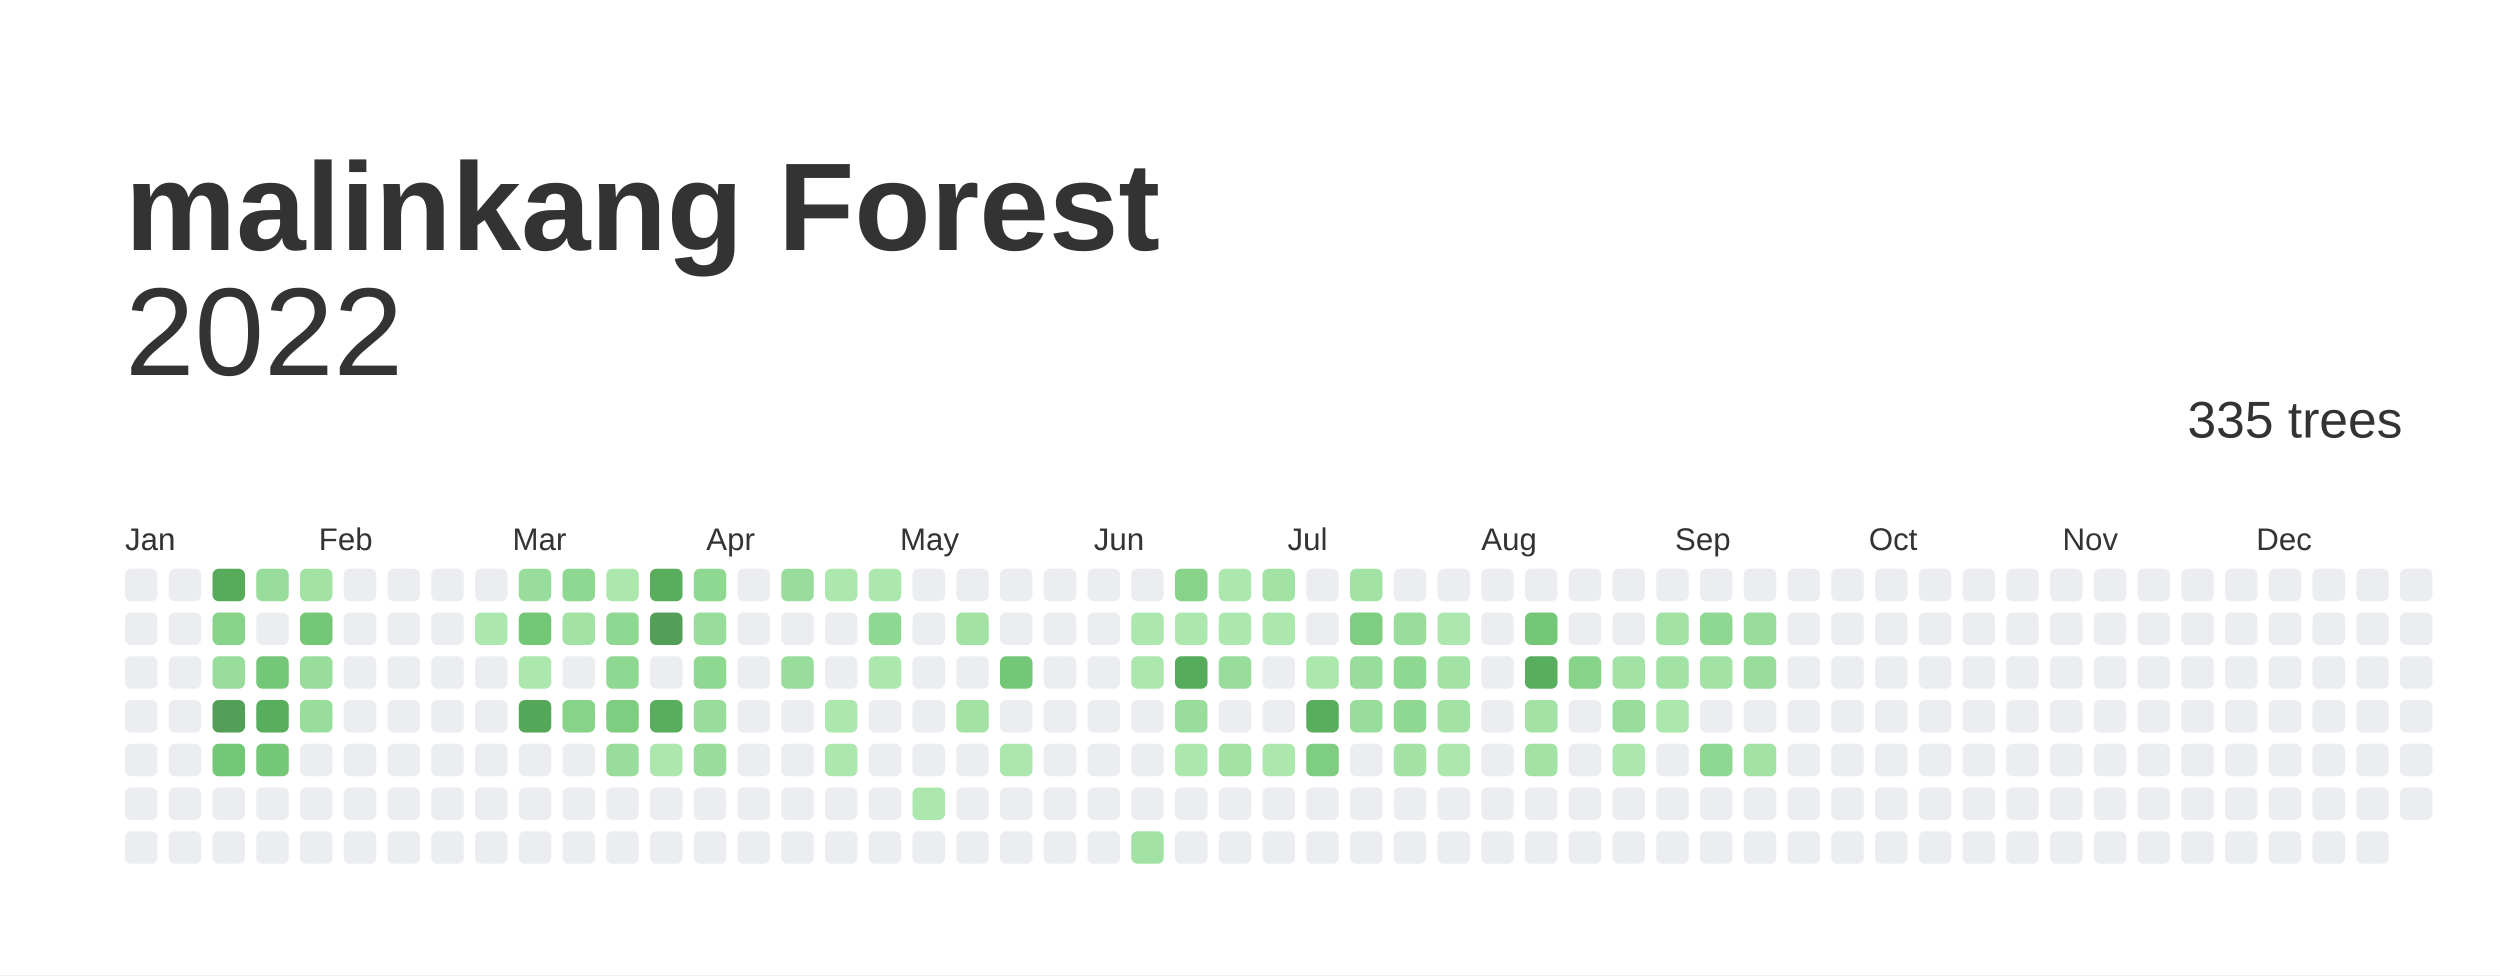
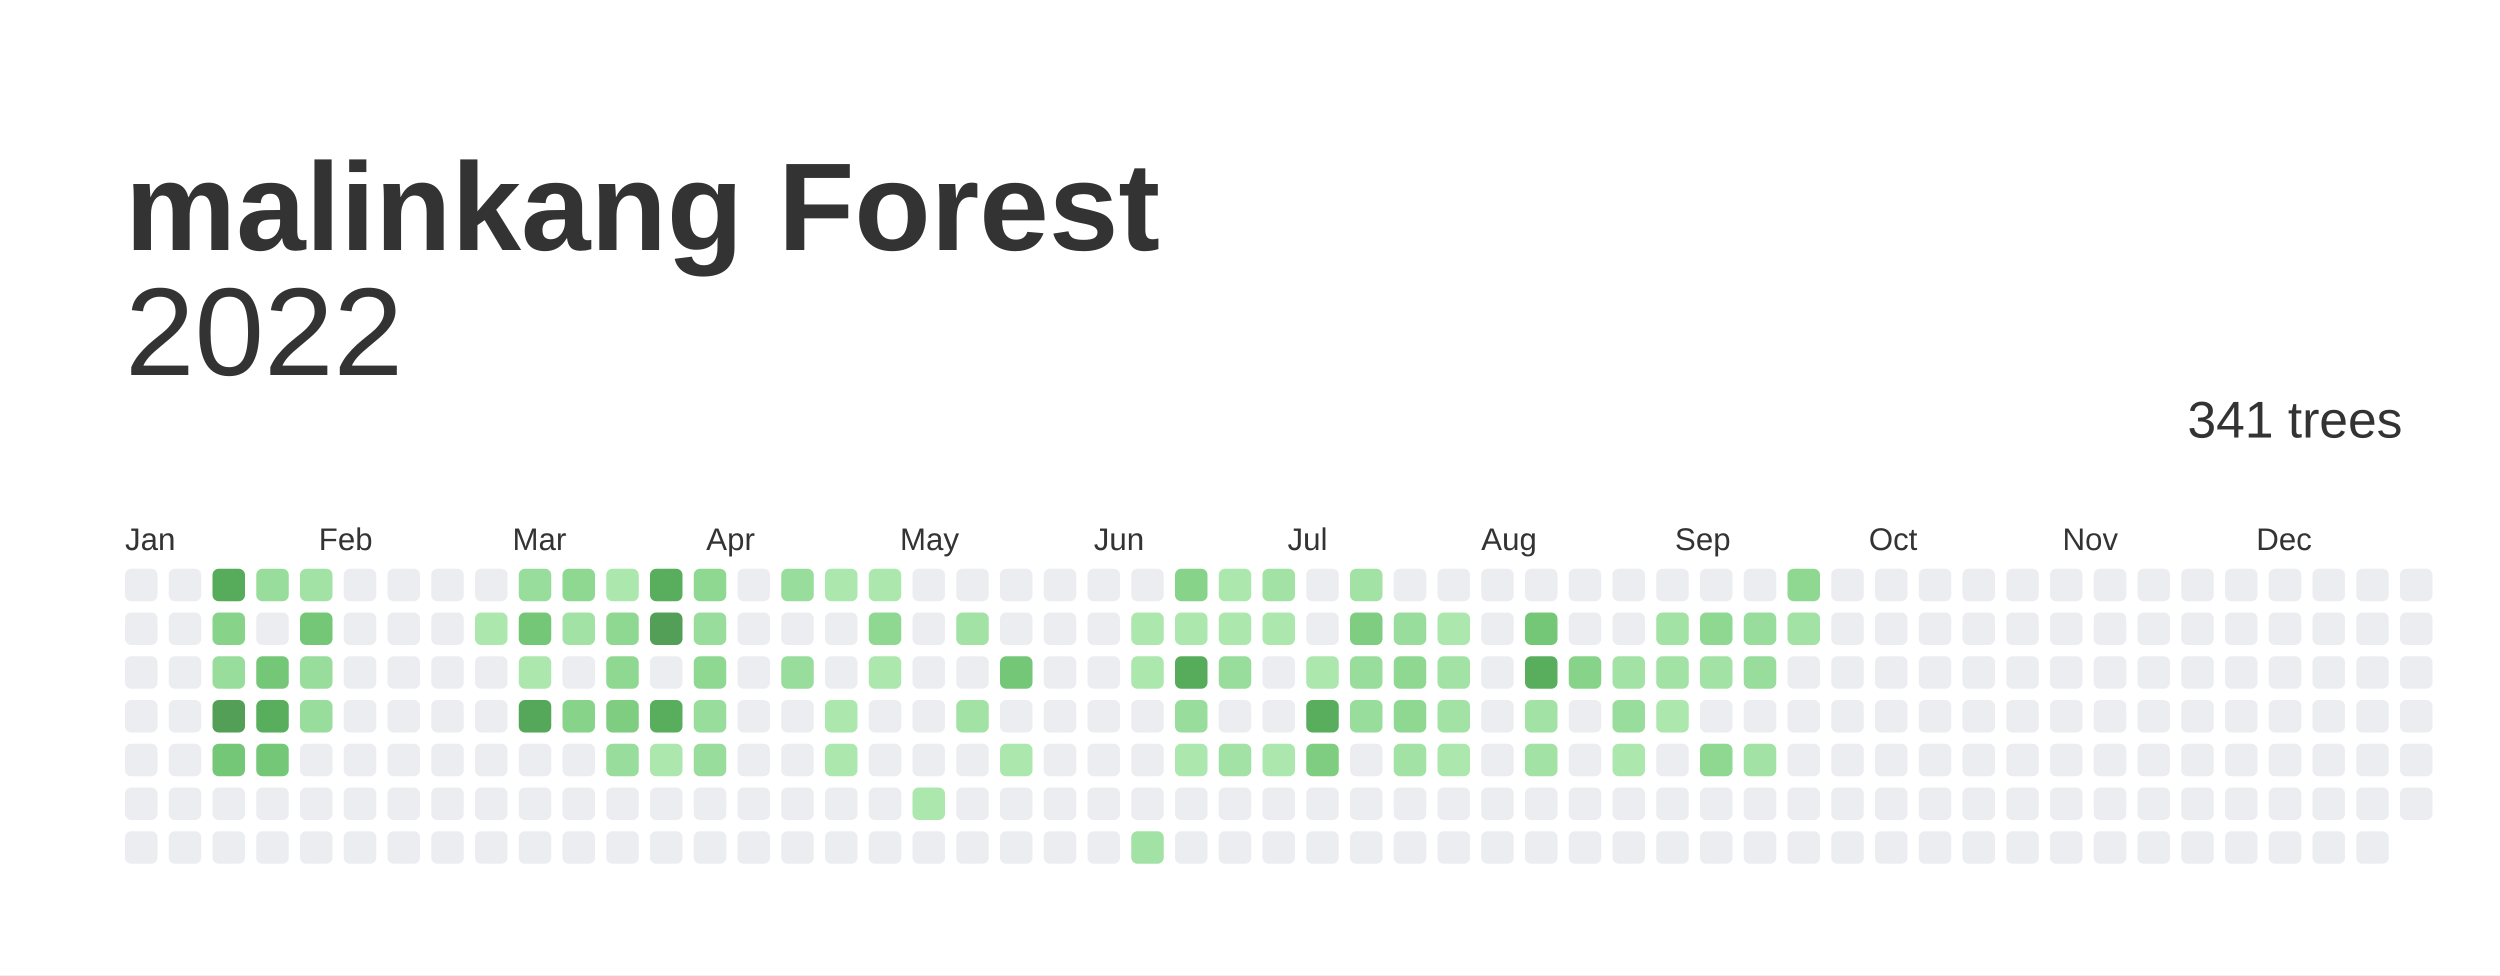
<svg xmlns="http://www.w3.org/2000/svg" baseProfile="full" height="78mm" version="1.1" viewBox="0,0,200,78" width="200mm">
  <defs />
  <rect fill="#ffffff" height="78" width="200" x="0" y="0" />
  <text fill="#333333" style="font-size:10px; font-family:Arial; font-weight:bold;" x="10" y="20">malinkang Forest</text>
  <text alignment-baseline="hanging" fill="#333333" style="font-size:10.0px; font-family:Arial;" x="10" y="30">2022</text>
-   <text alignment-baseline="hanging" fill="#333333" style="font-size:4.125px; font-family:Arial;" x="175" y="35">335 trees</text>
+   <text alignment-baseline="hanging" fill="#333333" style="font-size:4.125px; font-family:Arial;" x="175" y="35">341 trees</text>
  <text fill="#333333" style="font-size:2.5px; font-family:Arial" x="10.0" y="44">Jan</text>
  <text fill="#333333" style="font-size:2.5px; font-family:Arial" x="25.5" y="44">Feb</text>
  <text fill="#333333" style="font-size:2.5px; font-family:Arial" x="41.0" y="44">Mar</text>
  <text fill="#333333" style="font-size:2.5px; font-family:Arial" x="56.5" y="44">Apr</text>
  <text fill="#333333" style="font-size:2.5px; font-family:Arial" x="72.0" y="44">May</text>
  <text fill="#333333" style="font-size:2.5px; font-family:Arial" x="87.5" y="44">Jun</text>
  <text fill="#333333" style="font-size:2.5px; font-family:Arial" x="103.0" y="44">Jul</text>
  <text fill="#333333" style="font-size:2.5px; font-family:Arial" x="118.5" y="44">Aug</text>
  <text fill="#333333" style="font-size:2.5px; font-family:Arial" x="134.0" y="44">Sep</text>
  <text fill="#333333" style="font-size:2.5px; font-family:Arial" x="149.5" y="44">Oct</text>
  <text fill="#333333" style="font-size:2.5px; font-family:Arial" x="165.0" y="44">Nov</text>
  <text fill="#333333" style="font-size:2.5px; font-family:Arial" x="180.5" y="44">Dec</text>
  <rect fill="#EBEDF0" height="2.6" rx="0.5" ry="0.5" width="2.6" x="10.0" y="45.5" />
  <rect fill="#EBEDF0" height="2.6" rx="0.5" ry="0.5" width="2.6" x="10.0" y="49.0" />
  <rect fill="#EBEDF0" height="2.6" rx="0.5" ry="0.5" width="2.6" x="10.0" y="52.5" />
  <rect fill="#EBEDF0" height="2.6" rx="0.5" ry="0.5" width="2.6" x="10.0" y="56.0" />
  <rect fill="#EBEDF0" height="2.6" rx="0.5" ry="0.5" width="2.6" x="10.0" y="59.5" />
  <rect fill="#EBEDF0" height="2.6" rx="0.5" ry="0.5" width="2.6" x="10.0" y="63.0" />
  <rect fill="#EBEDF0" height="2.6" rx="0.5" ry="0.5" width="2.6" x="10.0" y="66.5" />
  <rect fill="#EBEDF0" height="2.6" rx="0.5" ry="0.5" width="2.6" x="13.5" y="45.5" />
  <rect fill="#EBEDF0" height="2.6" rx="0.5" ry="0.5" width="2.6" x="13.5" y="49.0" />
  <rect fill="#EBEDF0" height="2.6" rx="0.5" ry="0.5" width="2.6" x="13.5" y="52.5" />
  <rect fill="#EBEDF0" height="2.6" rx="0.5" ry="0.5" width="2.6" x="13.5" y="56.0" />
  <rect fill="#EBEDF0" height="2.6" rx="0.5" ry="0.5" width="2.6" x="13.5" y="59.5" />
  <rect fill="#EBEDF0" height="2.6" rx="0.5" ry="0.5" width="2.6" x="13.5" y="63.0" />
  <rect fill="#EBEDF0" height="2.6" rx="0.5" ry="0.5" width="2.6" x="13.5" y="66.5" />
  <rect fill="#56ac5a" height="2.6" rx="0.5" ry="0.5" width="2.6" x="17.0" y="45.5" />
  <rect fill="#86d389" height="2.6" rx="0.5" ry="0.5" width="2.6" x="17.0" y="49.0" />
  <rect fill="#98dd9b" height="2.6" rx="0.5" ry="0.5" width="2.6" x="17.0" y="52.5" />
  <rect fill="#549F57" height="2.6" rx="0.5" ry="0.5" width="2.6" x="17.0" y="56.0" />
  <rect fill="#75c778" height="2.6" rx="0.5" ry="0.5" width="2.6" x="17.0" y="59.5" />
  <rect fill="#EBEDF0" height="2.6" rx="0.5" ry="0.5" width="2.6" x="17.0" y="63.0" />
  <rect fill="#EBEDF0" height="2.6" rx="0.5" ry="0.5" width="2.6" x="17.0" y="66.5" />
  <rect fill="#98dd9b" height="2.6" rx="0.5" ry="0.5" width="2.6" x="20.5" y="45.5" />
  <rect fill="#EBEDF0" height="2.6" rx="0.5" ry="0.5" width="2.6" x="20.5" y="49.0" />
  <rect fill="#75c778" height="2.6" rx="0.5" ry="0.5" width="2.6" x="20.5" y="52.5" />
  <rect fill="#59ae5d" height="2.6" rx="0.5" ry="0.5" width="2.6" x="20.5" y="56.0" />
  <rect fill="#75c778" height="2.6" rx="0.5" ry="0.5" width="2.6" x="20.5" y="59.5" />
  <rect fill="#EBEDF0" height="2.6" rx="0.5" ry="0.5" width="2.6" x="20.5" y="63.0" />
  <rect fill="#EBEDF0" height="2.6" rx="0.5" ry="0.5" width="2.6" x="20.5" y="66.5" />
  <rect fill="#a2e2a4" height="2.6" rx="0.5" ry="0.5" width="2.6" x="24.0" y="45.5" />
  <rect fill="#75c778" height="2.6" rx="0.5" ry="0.5" width="2.6" x="24.0" y="49.0" />
  <rect fill="#98dd9b" height="2.6" rx="0.5" ry="0.5" width="2.6" x="24.0" y="52.5" />
  <rect fill="#98dd9b" height="2.6" rx="0.5" ry="0.5" width="2.6" x="24.0" y="56.0" />
  <rect fill="#EBEDF0" height="2.6" rx="0.5" ry="0.5" width="2.6" x="24.0" y="59.5" />
  <rect fill="#EBEDF0" height="2.6" rx="0.5" ry="0.5" width="2.6" x="24.0" y="63.0" />
  <rect fill="#EBEDF0" height="2.6" rx="0.5" ry="0.5" width="2.6" x="24.0" y="66.5" />
  <rect fill="#EBEDF0" height="2.6" rx="0.5" ry="0.5" width="2.6" x="27.5" y="45.5" />
  <rect fill="#EBEDF0" height="2.6" rx="0.5" ry="0.5" width="2.6" x="27.5" y="49.0" />
  <rect fill="#EBEDF0" height="2.6" rx="0.5" ry="0.5" width="2.6" x="27.5" y="52.5" />
  <rect fill="#EBEDF0" height="2.6" rx="0.5" ry="0.5" width="2.6" x="27.5" y="56.0" />
  <rect fill="#EBEDF0" height="2.6" rx="0.5" ry="0.5" width="2.6" x="27.5" y="59.5" />
  <rect fill="#EBEDF0" height="2.6" rx="0.5" ry="0.5" width="2.6" x="27.5" y="63.0" />
  <rect fill="#EBEDF0" height="2.6" rx="0.5" ry="0.5" width="2.6" x="27.5" y="66.5" />
  <rect fill="#EBEDF0" height="2.6" rx="0.5" ry="0.5" width="2.6" x="31.0" y="45.5" />
  <rect fill="#EBEDF0" height="2.6" rx="0.5" ry="0.5" width="2.6" x="31.0" y="49.0" />
  <rect fill="#EBEDF0" height="2.6" rx="0.5" ry="0.5" width="2.6" x="31.0" y="52.5" />
  <rect fill="#EBEDF0" height="2.6" rx="0.5" ry="0.5" width="2.6" x="31.0" y="56.0" />
  <rect fill="#EBEDF0" height="2.6" rx="0.5" ry="0.5" width="2.6" x="31.0" y="59.5" />
  <rect fill="#EBEDF0" height="2.6" rx="0.5" ry="0.5" width="2.6" x="31.0" y="63.0" />
  <rect fill="#EBEDF0" height="2.6" rx="0.5" ry="0.5" width="2.6" x="31.0" y="66.5" />
  <rect fill="#EBEDF0" height="2.6" rx="0.5" ry="0.5" width="2.6" x="34.5" y="45.5" />
  <rect fill="#EBEDF0" height="2.6" rx="0.5" ry="0.5" width="2.6" x="34.5" y="49.0" />
  <rect fill="#EBEDF0" height="2.6" rx="0.5" ry="0.5" width="2.6" x="34.5" y="52.5" />
  <rect fill="#EBEDF0" height="2.6" rx="0.5" ry="0.5" width="2.6" x="34.5" y="56.0" />
  <rect fill="#EBEDF0" height="2.6" rx="0.5" ry="0.5" width="2.6" x="34.5" y="59.5" />
  <rect fill="#EBEDF0" height="2.6" rx="0.5" ry="0.5" width="2.6" x="34.5" y="63.0" />
  <rect fill="#EBEDF0" height="2.6" rx="0.5" ry="0.5" width="2.6" x="34.5" y="66.5" />
  <rect fill="#EBEDF0" height="2.6" rx="0.5" ry="0.5" width="2.6" x="38.0" y="45.5" />
  <rect fill="#ace7ae" height="2.6" rx="0.5" ry="0.5" width="2.6" x="38.0" y="49.0" />
  <rect fill="#EBEDF0" height="2.6" rx="0.5" ry="0.5" width="2.6" x="38.0" y="52.5" />
  <rect fill="#EBEDF0" height="2.6" rx="0.5" ry="0.5" width="2.6" x="38.0" y="56.0" />
  <rect fill="#EBEDF0" height="2.6" rx="0.5" ry="0.5" width="2.6" x="38.0" y="59.5" />
  <rect fill="#EBEDF0" height="2.6" rx="0.5" ry="0.5" width="2.6" x="38.0" y="63.0" />
  <rect fill="#EBEDF0" height="2.6" rx="0.5" ry="0.5" width="2.6" x="38.0" y="66.5" />
  <rect fill="#98dd9b" height="2.6" rx="0.5" ry="0.5" width="2.6" x="41.5" y="45.5" />
  <rect fill="#75c778" height="2.6" rx="0.5" ry="0.5" width="2.6" x="41.5" y="49.0" />
  <rect fill="#ace7ae" height="2.6" rx="0.5" ry="0.5" width="2.6" x="41.5" y="52.5" />
  <rect fill="#55a859" height="2.6" rx="0.5" ry="0.5" width="2.6" x="41.5" y="56.0" />
  <rect fill="#EBEDF0" height="2.6" rx="0.5" ry="0.5" width="2.6" x="41.5" y="59.5" />
  <rect fill="#EBEDF0" height="2.6" rx="0.5" ry="0.5" width="2.6" x="41.5" y="63.0" />
  <rect fill="#EBEDF0" height="2.6" rx="0.5" ry="0.5" width="2.6" x="41.5" y="66.5" />
  <rect fill="#8fd892" height="2.6" rx="0.5" ry="0.5" width="2.6" x="45.0" y="45.5" />
  <rect fill="#a2e2a4" height="2.6" rx="0.5" ry="0.5" width="2.6" x="45.0" y="49.0" />
  <rect fill="#EBEDF0" height="2.6" rx="0.5" ry="0.5" width="2.6" x="45.0" y="52.5" />
  <rect fill="#86d389" height="2.6" rx="0.5" ry="0.5" width="2.6" x="45.0" y="56.0" />
  <rect fill="#EBEDF0" height="2.6" rx="0.5" ry="0.5" width="2.6" x="45.0" y="59.5" />
  <rect fill="#EBEDF0" height="2.6" rx="0.5" ry="0.5" width="2.6" x="45.0" y="63.0" />
  <rect fill="#EBEDF0" height="2.6" rx="0.5" ry="0.5" width="2.6" x="45.0" y="66.5" />
  <rect fill="#ace7ae" height="2.6" rx="0.5" ry="0.5" width="2.6" x="48.5" y="45.5" />
  <rect fill="#8fd892" height="2.6" rx="0.5" ry="0.5" width="2.6" x="48.5" y="49.0" />
  <rect fill="#8fd892" height="2.6" rx="0.5" ry="0.5" width="2.6" x="48.5" y="52.5" />
  <rect fill="#7ecd80" height="2.6" rx="0.5" ry="0.5" width="2.6" x="48.5" y="56.0" />
  <rect fill="#98dd9b" height="2.6" rx="0.5" ry="0.5" width="2.6" x="48.5" y="59.5" />
  <rect fill="#EBEDF0" height="2.6" rx="0.5" ry="0.5" width="2.6" x="48.5" y="63.0" />
  <rect fill="#EBEDF0" height="2.6" rx="0.5" ry="0.5" width="2.6" x="48.5" y="66.5" />
  <rect fill="#59ae5d" height="2.6" rx="0.5" ry="0.5" width="2.6" x="52.0" y="45.5" />
  <rect fill="#549F57" height="2.6" rx="0.5" ry="0.5" width="2.6" x="52.0" y="49.0" />
  <rect fill="#EBEDF0" height="2.6" rx="0.5" ry="0.5" width="2.6" x="52.0" y="52.5" />
  <rect fill="#59ae5d" height="2.6" rx="0.5" ry="0.5" width="2.6" x="52.0" y="56.0" />
  <rect fill="#ace7ae" height="2.6" rx="0.5" ry="0.5" width="2.6" x="52.0" y="59.5" />
  <rect fill="#EBEDF0" height="2.6" rx="0.5" ry="0.5" width="2.6" x="52.0" y="63.0" />
  <rect fill="#EBEDF0" height="2.6" rx="0.5" ry="0.5" width="2.6" x="52.0" y="66.5" />
  <rect fill="#8fd892" height="2.6" rx="0.5" ry="0.5" width="2.6" x="55.5" y="45.5" />
  <rect fill="#98dd9b" height="2.6" rx="0.5" ry="0.5" width="2.6" x="55.5" y="49.0" />
  <rect fill="#8fd892" height="2.6" rx="0.5" ry="0.5" width="2.6" x="55.5" y="52.5" />
  <rect fill="#98dd9b" height="2.6" rx="0.5" ry="0.5" width="2.6" x="55.5" y="56.0" />
  <rect fill="#98dd9b" height="2.6" rx="0.5" ry="0.5" width="2.6" x="55.5" y="59.5" />
  <rect fill="#EBEDF0" height="2.6" rx="0.5" ry="0.5" width="2.6" x="55.5" y="63.0" />
  <rect fill="#EBEDF0" height="2.6" rx="0.5" ry="0.5" width="2.6" x="55.5" y="66.5" />
  <rect fill="#EBEDF0" height="2.6" rx="0.5" ry="0.5" width="2.6" x="59.0" y="45.5" />
  <rect fill="#EBEDF0" height="2.6" rx="0.5" ry="0.5" width="2.6" x="59.0" y="49.0" />
  <rect fill="#EBEDF0" height="2.6" rx="0.5" ry="0.5" width="2.6" x="59.0" y="52.5" />
  <rect fill="#EBEDF0" height="2.6" rx="0.5" ry="0.5" width="2.6" x="59.0" y="56.0" />
  <rect fill="#EBEDF0" height="2.6" rx="0.5" ry="0.5" width="2.6" x="59.0" y="59.5" />
  <rect fill="#EBEDF0" height="2.6" rx="0.5" ry="0.5" width="2.6" x="59.0" y="63.0" />
  <rect fill="#EBEDF0" height="2.6" rx="0.5" ry="0.5" width="2.6" x="59.0" y="66.5" />
  <rect fill="#98dd9b" height="2.6" rx="0.5" ry="0.5" width="2.6" x="62.5" y="45.5" />
  <rect fill="#EBEDF0" height="2.6" rx="0.5" ry="0.5" width="2.6" x="62.5" y="49.0" />
  <rect fill="#98dd9b" height="2.6" rx="0.5" ry="0.5" width="2.6" x="62.5" y="52.5" />
  <rect fill="#EBEDF0" height="2.6" rx="0.5" ry="0.5" width="2.6" x="62.5" y="56.0" />
  <rect fill="#EBEDF0" height="2.6" rx="0.5" ry="0.5" width="2.6" x="62.5" y="59.5" />
  <rect fill="#EBEDF0" height="2.6" rx="0.5" ry="0.5" width="2.6" x="62.5" y="63.0" />
  <rect fill="#EBEDF0" height="2.6" rx="0.5" ry="0.5" width="2.6" x="62.5" y="66.5" />
  <rect fill="#ace7ae" height="2.6" rx="0.5" ry="0.5" width="2.6" x="66.0" y="45.5" />
  <rect fill="#EBEDF0" height="2.6" rx="0.5" ry="0.5" width="2.6" x="66.0" y="49.0" />
  <rect fill="#EBEDF0" height="2.6" rx="0.5" ry="0.5" width="2.6" x="66.0" y="52.5" />
  <rect fill="#ace7ae" height="2.6" rx="0.5" ry="0.5" width="2.6" x="66.0" y="56.0" />
  <rect fill="#ace7ae" height="2.6" rx="0.5" ry="0.5" width="2.6" x="66.0" y="59.5" />
  <rect fill="#EBEDF0" height="2.6" rx="0.5" ry="0.5" width="2.6" x="66.0" y="63.0" />
  <rect fill="#EBEDF0" height="2.6" rx="0.5" ry="0.5" width="2.6" x="66.0" y="66.5" />
  <rect fill="#ace7ae" height="2.6" rx="0.5" ry="0.5" width="2.6" x="69.5" y="45.5" />
  <rect fill="#8fd892" height="2.6" rx="0.5" ry="0.5" width="2.6" x="69.5" y="49.0" />
  <rect fill="#ace7ae" height="2.6" rx="0.5" ry="0.5" width="2.6" x="69.5" y="52.5" />
  <rect fill="#EBEDF0" height="2.6" rx="0.5" ry="0.5" width="2.6" x="69.5" y="56.0" />
  <rect fill="#EBEDF0" height="2.6" rx="0.5" ry="0.5" width="2.6" x="69.5" y="59.5" />
  <rect fill="#EBEDF0" height="2.6" rx="0.5" ry="0.5" width="2.6" x="69.5" y="63.0" />
  <rect fill="#EBEDF0" height="2.6" rx="0.5" ry="0.5" width="2.6" x="69.5" y="66.5" />
  <rect fill="#EBEDF0" height="2.6" rx="0.5" ry="0.5" width="2.6" x="73.0" y="45.5" />
  <rect fill="#EBEDF0" height="2.6" rx="0.5" ry="0.5" width="2.6" x="73.0" y="49.0" />
  <rect fill="#EBEDF0" height="2.6" rx="0.5" ry="0.5" width="2.6" x="73.0" y="52.5" />
  <rect fill="#EBEDF0" height="2.6" rx="0.5" ry="0.5" width="2.6" x="73.0" y="56.0" />
  <rect fill="#EBEDF0" height="2.6" rx="0.5" ry="0.5" width="2.6" x="73.0" y="59.5" />
  <rect fill="#ace7ae" height="2.6" rx="0.5" ry="0.5" width="2.6" x="73.0" y="63.0" />
  <rect fill="#EBEDF0" height="2.6" rx="0.5" ry="0.5" width="2.6" x="73.0" y="66.5" />
  <rect fill="#EBEDF0" height="2.6" rx="0.5" ry="0.5" width="2.6" x="76.5" y="45.5" />
  <rect fill="#a2e2a4" height="2.6" rx="0.5" ry="0.5" width="2.6" x="76.5" y="49.0" />
  <rect fill="#EBEDF0" height="2.6" rx="0.5" ry="0.5" width="2.6" x="76.5" y="52.5" />
  <rect fill="#a2e2a4" height="2.6" rx="0.5" ry="0.5" width="2.6" x="76.5" y="56.0" />
  <rect fill="#EBEDF0" height="2.6" rx="0.5" ry="0.5" width="2.6" x="76.5" y="59.5" />
  <rect fill="#EBEDF0" height="2.6" rx="0.5" ry="0.5" width="2.6" x="76.5" y="63.0" />
  <rect fill="#EBEDF0" height="2.6" rx="0.5" ry="0.5" width="2.6" x="76.5" y="66.5" />
  <rect fill="#EBEDF0" height="2.6" rx="0.5" ry="0.5" width="2.6" x="80.0" y="45.5" />
  <rect fill="#EBEDF0" height="2.6" rx="0.5" ry="0.5" width="2.6" x="80.0" y="49.0" />
  <rect fill="#75c778" height="2.6" rx="0.5" ry="0.5" width="2.6" x="80.0" y="52.5" />
  <rect fill="#EBEDF0" height="2.6" rx="0.5" ry="0.5" width="2.6" x="80.0" y="56.0" />
  <rect fill="#ace7ae" height="2.6" rx="0.5" ry="0.5" width="2.6" x="80.0" y="59.5" />
  <rect fill="#EBEDF0" height="2.6" rx="0.5" ry="0.5" width="2.6" x="80.0" y="63.0" />
  <rect fill="#EBEDF0" height="2.6" rx="0.5" ry="0.5" width="2.6" x="80.0" y="66.5" />
  <rect fill="#EBEDF0" height="2.6" rx="0.5" ry="0.5" width="2.6" x="83.5" y="45.5" />
  <rect fill="#EBEDF0" height="2.6" rx="0.5" ry="0.5" width="2.6" x="83.5" y="49.0" />
  <rect fill="#EBEDF0" height="2.6" rx="0.5" ry="0.5" width="2.6" x="83.5" y="52.5" />
  <rect fill="#EBEDF0" height="2.6" rx="0.5" ry="0.5" width="2.6" x="83.5" y="56.0" />
  <rect fill="#EBEDF0" height="2.6" rx="0.5" ry="0.5" width="2.6" x="83.5" y="59.5" />
  <rect fill="#EBEDF0" height="2.6" rx="0.5" ry="0.5" width="2.6" x="83.5" y="63.0" />
  <rect fill="#EBEDF0" height="2.6" rx="0.5" ry="0.5" width="2.6" x="83.5" y="66.5" />
  <rect fill="#EBEDF0" height="2.6" rx="0.5" ry="0.5" width="2.6" x="87.0" y="45.5" />
  <rect fill="#EBEDF0" height="2.6" rx="0.5" ry="0.5" width="2.6" x="87.0" y="49.0" />
  <rect fill="#EBEDF0" height="2.6" rx="0.5" ry="0.5" width="2.6" x="87.0" y="52.5" />
  <rect fill="#EBEDF0" height="2.6" rx="0.5" ry="0.5" width="2.6" x="87.0" y="56.0" />
  <rect fill="#EBEDF0" height="2.6" rx="0.5" ry="0.5" width="2.6" x="87.0" y="59.5" />
  <rect fill="#EBEDF0" height="2.6" rx="0.5" ry="0.5" width="2.6" x="87.0" y="63.0" />
  <rect fill="#EBEDF0" height="2.6" rx="0.5" ry="0.5" width="2.6" x="87.0" y="66.5" />
  <rect fill="#EBEDF0" height="2.6" rx="0.5" ry="0.5" width="2.6" x="90.5" y="45.5" />
  <rect fill="#ace7ae" height="2.6" rx="0.5" ry="0.5" width="2.6" x="90.5" y="49.0" />
  <rect fill="#ace7ae" height="2.6" rx="0.5" ry="0.5" width="2.6" x="90.5" y="52.5" />
  <rect fill="#EBEDF0" height="2.6" rx="0.5" ry="0.5" width="2.6" x="90.5" y="56.0" />
  <rect fill="#EBEDF0" height="2.6" rx="0.5" ry="0.5" width="2.6" x="90.5" y="59.5" />
  <rect fill="#EBEDF0" height="2.6" rx="0.5" ry="0.5" width="2.6" x="90.5" y="63.0" />
  <rect fill="#a2e2a4" height="2.6" rx="0.5" ry="0.5" width="2.6" x="90.5" y="66.5" />
  <rect fill="#86d389" height="2.6" rx="0.5" ry="0.5" width="2.6" x="94.0" y="45.5" />
  <rect fill="#ace7ae" height="2.6" rx="0.5" ry="0.5" width="2.6" x="94.0" y="49.0" />
  <rect fill="#56ac5a" height="2.6" rx="0.5" ry="0.5" width="2.6" x="94.0" y="52.5" />
  <rect fill="#98dd9b" height="2.6" rx="0.5" ry="0.5" width="2.6" x="94.0" y="56.0" />
  <rect fill="#ace7ae" height="2.6" rx="0.5" ry="0.5" width="2.6" x="94.0" y="59.5" />
  <rect fill="#EBEDF0" height="2.6" rx="0.5" ry="0.5" width="2.6" x="94.0" y="63.0" />
  <rect fill="#EBEDF0" height="2.6" rx="0.5" ry="0.5" width="2.6" x="94.0" y="66.5" />
  <rect fill="#ace7ae" height="2.6" rx="0.5" ry="0.5" width="2.6" x="97.5" y="45.5" />
  <rect fill="#ace7ae" height="2.6" rx="0.5" ry="0.5" width="2.6" x="97.5" y="49.0" />
  <rect fill="#98dd9b" height="2.6" rx="0.5" ry="0.5" width="2.6" x="97.5" y="52.5" />
  <rect fill="#EBEDF0" height="2.6" rx="0.5" ry="0.5" width="2.6" x="97.5" y="56.0" />
  <rect fill="#a2e2a4" height="2.6" rx="0.5" ry="0.5" width="2.6" x="97.5" y="59.5" />
  <rect fill="#EBEDF0" height="2.6" rx="0.5" ry="0.5" width="2.6" x="97.5" y="63.0" />
  <rect fill="#EBEDF0" height="2.6" rx="0.5" ry="0.5" width="2.6" x="97.5" y="66.5" />
  <rect fill="#a2e2a4" height="2.6" rx="0.5" ry="0.5" width="2.6" x="101.0" y="45.5" />
  <rect fill="#ace7ae" height="2.6" rx="0.5" ry="0.5" width="2.6" x="101.0" y="49.0" />
  <rect fill="#EBEDF0" height="2.6" rx="0.5" ry="0.5" width="2.6" x="101.0" y="52.5" />
  <rect fill="#EBEDF0" height="2.6" rx="0.5" ry="0.5" width="2.6" x="101.0" y="56.0" />
  <rect fill="#ace7ae" height="2.6" rx="0.5" ry="0.5" width="2.6" x="101.0" y="59.5" />
  <rect fill="#EBEDF0" height="2.6" rx="0.5" ry="0.5" width="2.6" x="101.0" y="63.0" />
  <rect fill="#EBEDF0" height="2.6" rx="0.5" ry="0.5" width="2.6" x="101.0" y="66.5" />
  <rect fill="#EBEDF0" height="2.6" rx="0.5" ry="0.5" width="2.6" x="104.5" y="45.5" />
  <rect fill="#EBEDF0" height="2.6" rx="0.5" ry="0.5" width="2.6" x="104.5" y="49.0" />
  <rect fill="#ace7ae" height="2.6" rx="0.5" ry="0.5" width="2.6" x="104.5" y="52.5" />
  <rect fill="#59ae5d" height="2.6" rx="0.5" ry="0.5" width="2.6" x="104.5" y="56.0" />
  <rect fill="#7ecd80" height="2.6" rx="0.5" ry="0.5" width="2.6" x="104.5" y="59.5" />
  <rect fill="#EBEDF0" height="2.6" rx="0.5" ry="0.5" width="2.6" x="104.5" y="63.0" />
  <rect fill="#EBEDF0" height="2.6" rx="0.5" ry="0.5" width="2.6" x="104.5" y="66.5" />
  <rect fill="#a2e2a4" height="2.6" rx="0.5" ry="0.5" width="2.6" x="108.0" y="45.5" />
  <rect fill="#7ecd80" height="2.6" rx="0.5" ry="0.5" width="2.6" x="108.0" y="49.0" />
  <rect fill="#98dd9b" height="2.6" rx="0.5" ry="0.5" width="2.6" x="108.0" y="52.5" />
  <rect fill="#98dd9b" height="2.6" rx="0.5" ry="0.5" width="2.6" x="108.0" y="56.0" />
  <rect fill="#EBEDF0" height="2.6" rx="0.5" ry="0.5" width="2.6" x="108.0" y="59.5" />
  <rect fill="#EBEDF0" height="2.6" rx="0.5" ry="0.5" width="2.6" x="108.0" y="63.0" />
  <rect fill="#EBEDF0" height="2.6" rx="0.5" ry="0.5" width="2.6" x="108.0" y="66.5" />
  <rect fill="#EBEDF0" height="2.6" rx="0.5" ry="0.5" width="2.6" x="111.5" y="45.5" />
  <rect fill="#98dd9b" height="2.6" rx="0.5" ry="0.5" width="2.6" x="111.5" y="49.0" />
  <rect fill="#8fd892" height="2.6" rx="0.5" ry="0.5" width="2.6" x="111.5" y="52.5" />
  <rect fill="#8fd892" height="2.6" rx="0.5" ry="0.5" width="2.6" x="111.5" y="56.0" />
  <rect fill="#a2e2a4" height="2.6" rx="0.5" ry="0.5" width="2.6" x="111.5" y="59.5" />
  <rect fill="#EBEDF0" height="2.6" rx="0.5" ry="0.5" width="2.6" x="111.5" y="63.0" />
  <rect fill="#EBEDF0" height="2.6" rx="0.5" ry="0.5" width="2.6" x="111.5" y="66.5" />
  <rect fill="#EBEDF0" height="2.6" rx="0.5" ry="0.5" width="2.6" x="115.0" y="45.5" />
  <rect fill="#ace7ae" height="2.6" rx="0.5" ry="0.5" width="2.6" x="115.0" y="49.0" />
  <rect fill="#a2e2a4" height="2.6" rx="0.5" ry="0.5" width="2.6" x="115.0" y="52.5" />
  <rect fill="#a2e2a4" height="2.6" rx="0.5" ry="0.5" width="2.6" x="115.0" y="56.0" />
  <rect fill="#ace7ae" height="2.6" rx="0.5" ry="0.5" width="2.6" x="115.0" y="59.5" />
  <rect fill="#EBEDF0" height="2.6" rx="0.5" ry="0.5" width="2.6" x="115.0" y="63.0" />
  <rect fill="#EBEDF0" height="2.6" rx="0.5" ry="0.5" width="2.6" x="115.0" y="66.5" />
  <rect fill="#EBEDF0" height="2.6" rx="0.5" ry="0.5" width="2.6" x="118.5" y="45.5" />
  <rect fill="#EBEDF0" height="2.6" rx="0.5" ry="0.5" width="2.6" x="118.5" y="49.0" />
  <rect fill="#EBEDF0" height="2.6" rx="0.5" ry="0.5" width="2.6" x="118.5" y="52.5" />
  <rect fill="#EBEDF0" height="2.6" rx="0.5" ry="0.5" width="2.6" x="118.5" y="56.0" />
  <rect fill="#EBEDF0" height="2.6" rx="0.5" ry="0.5" width="2.6" x="118.5" y="59.5" />
  <rect fill="#EBEDF0" height="2.6" rx="0.5" ry="0.5" width="2.6" x="118.5" y="63.0" />
  <rect fill="#EBEDF0" height="2.6" rx="0.5" ry="0.5" width="2.6" x="118.5" y="66.5" />
  <rect fill="#EBEDF0" height="2.6" rx="0.5" ry="0.5" width="2.6" x="122.0" y="45.5" />
  <rect fill="#75c778" height="2.6" rx="0.5" ry="0.5" width="2.6" x="122.0" y="49.0" />
  <rect fill="#59ae5d" height="2.6" rx="0.5" ry="0.5" width="2.6" x="122.0" y="52.5" />
  <rect fill="#a2e2a4" height="2.6" rx="0.5" ry="0.5" width="2.6" x="122.0" y="56.0" />
  <rect fill="#a2e2a4" height="2.6" rx="0.5" ry="0.5" width="2.6" x="122.0" y="59.5" />
  <rect fill="#EBEDF0" height="2.6" rx="0.5" ry="0.5" width="2.6" x="122.0" y="63.0" />
  <rect fill="#EBEDF0" height="2.6" rx="0.5" ry="0.5" width="2.6" x="122.0" y="66.5" />
  <rect fill="#EBEDF0" height="2.6" rx="0.5" ry="0.5" width="2.6" x="125.5" y="45.5" />
  <rect fill="#EBEDF0" height="2.6" rx="0.5" ry="0.5" width="2.6" x="125.5" y="49.0" />
  <rect fill="#86d389" height="2.6" rx="0.5" ry="0.5" width="2.6" x="125.5" y="52.5" />
  <rect fill="#EBEDF0" height="2.6" rx="0.5" ry="0.5" width="2.6" x="125.5" y="56.0" />
  <rect fill="#EBEDF0" height="2.6" rx="0.5" ry="0.5" width="2.6" x="125.5" y="59.5" />
  <rect fill="#EBEDF0" height="2.6" rx="0.5" ry="0.5" width="2.6" x="125.5" y="63.0" />
  <rect fill="#EBEDF0" height="2.6" rx="0.5" ry="0.5" width="2.6" x="125.5" y="66.5" />
  <rect fill="#EBEDF0" height="2.6" rx="0.5" ry="0.5" width="2.6" x="129.0" y="45.5" />
  <rect fill="#EBEDF0" height="2.6" rx="0.5" ry="0.5" width="2.6" x="129.0" y="49.0" />
  <rect fill="#a2e2a4" height="2.6" rx="0.5" ry="0.5" width="2.6" x="129.0" y="52.5" />
  <rect fill="#98dd9b" height="2.6" rx="0.5" ry="0.5" width="2.6" x="129.0" y="56.0" />
  <rect fill="#ace7ae" height="2.6" rx="0.5" ry="0.5" width="2.6" x="129.0" y="59.5" />
  <rect fill="#EBEDF0" height="2.6" rx="0.5" ry="0.5" width="2.6" x="129.0" y="63.0" />
  <rect fill="#EBEDF0" height="2.6" rx="0.5" ry="0.5" width="2.6" x="129.0" y="66.5" />
  <rect fill="#EBEDF0" height="2.6" rx="0.5" ry="0.5" width="2.6" x="132.5" y="45.5" />
  <rect fill="#a2e2a4" height="2.6" rx="0.5" ry="0.5" width="2.6" x="132.5" y="49.0" />
  <rect fill="#a2e2a4" height="2.6" rx="0.5" ry="0.5" width="2.6" x="132.5" y="52.5" />
  <rect fill="#ace7ae" height="2.6" rx="0.5" ry="0.5" width="2.6" x="132.5" y="56.0" />
  <rect fill="#EBEDF0" height="2.6" rx="0.5" ry="0.5" width="2.6" x="132.5" y="59.5" />
  <rect fill="#EBEDF0" height="2.6" rx="0.5" ry="0.5" width="2.6" x="132.5" y="63.0" />
  <rect fill="#EBEDF0" height="2.6" rx="0.5" ry="0.5" width="2.6" x="132.5" y="66.5" />
  <rect fill="#EBEDF0" height="2.6" rx="0.5" ry="0.5" width="2.6" x="136.0" y="45.5" />
  <rect fill="#8fd892" height="2.6" rx="0.5" ry="0.5" width="2.6" x="136.0" y="49.0" />
  <rect fill="#a2e2a4" height="2.6" rx="0.5" ry="0.5" width="2.6" x="136.0" y="52.5" />
  <rect fill="#EBEDF0" height="2.6" rx="0.5" ry="0.5" width="2.6" x="136.0" y="56.0" />
  <rect fill="#8fd892" height="2.6" rx="0.5" ry="0.5" width="2.6" x="136.0" y="59.5" />
  <rect fill="#EBEDF0" height="2.6" rx="0.5" ry="0.5" width="2.6" x="136.0" y="63.0" />
  <rect fill="#EBEDF0" height="2.6" rx="0.5" ry="0.5" width="2.6" x="136.0" y="66.5" />
  <rect fill="#EBEDF0" height="2.6" rx="0.5" ry="0.5" width="2.6" x="139.5" y="45.5" />
  <rect fill="#98dd9b" height="2.6" rx="0.5" ry="0.5" width="2.6" x="139.5" y="49.0" />
  <rect fill="#98dd9b" height="2.6" rx="0.5" ry="0.5" width="2.6" x="139.5" y="52.5" />
  <rect fill="#EBEDF0" height="2.6" rx="0.5" ry="0.5" width="2.6" x="139.5" y="56.0" />
  <rect fill="#a2e2a4" height="2.6" rx="0.5" ry="0.5" width="2.6" x="139.5" y="59.5" />
  <rect fill="#EBEDF0" height="2.6" rx="0.5" ry="0.5" width="2.6" x="139.5" y="63.0" />
  <rect fill="#EBEDF0" height="2.6" rx="0.5" ry="0.5" width="2.6" x="139.5" y="66.5" />
-   <rect fill="#EBEDF0" height="2.6" rx="0.5" ry="0.5" width="2.6" x="143.0" y="45.5" />
-   <rect fill="#EBEDF0" height="2.6" rx="0.5" ry="0.5" width="2.6" x="143.0" y="49.0" />
+   <rect fill="#8fd892" height="2.6" rx="0.5" ry="0.5" width="2.6" x="143.0" y="45.5" />
+   <rect fill="#a2e2a4" height="2.6" rx="0.5" ry="0.5" width="2.6" x="143.0" y="49.0" />
  <rect fill="#EBEDF0" height="2.6" rx="0.5" ry="0.5" width="2.6" x="143.0" y="52.5" />
  <rect fill="#EBEDF0" height="2.6" rx="0.5" ry="0.5" width="2.6" x="143.0" y="56.0" />
  <rect fill="#EBEDF0" height="2.6" rx="0.5" ry="0.5" width="2.6" x="143.0" y="59.5" />
  <rect fill="#EBEDF0" height="2.6" rx="0.5" ry="0.5" width="2.6" x="143.0" y="63.0" />
  <rect fill="#EBEDF0" height="2.6" rx="0.5" ry="0.5" width="2.6" x="143.0" y="66.5" />
  <rect fill="#EBEDF0" height="2.6" rx="0.5" ry="0.5" width="2.6" x="146.5" y="45.5" />
  <rect fill="#EBEDF0" height="2.6" rx="0.5" ry="0.5" width="2.6" x="146.5" y="49.0" />
  <rect fill="#EBEDF0" height="2.6" rx="0.5" ry="0.5" width="2.6" x="146.5" y="52.5" />
  <rect fill="#EBEDF0" height="2.6" rx="0.5" ry="0.5" width="2.6" x="146.5" y="56.0" />
  <rect fill="#EBEDF0" height="2.6" rx="0.5" ry="0.5" width="2.6" x="146.5" y="59.5" />
  <rect fill="#EBEDF0" height="2.6" rx="0.5" ry="0.5" width="2.6" x="146.5" y="63.0" />
  <rect fill="#EBEDF0" height="2.6" rx="0.5" ry="0.5" width="2.6" x="146.5" y="66.5" />
  <rect fill="#EBEDF0" height="2.6" rx="0.5" ry="0.5" width="2.6" x="150.0" y="45.5" />
  <rect fill="#EBEDF0" height="2.6" rx="0.5" ry="0.5" width="2.6" x="150.0" y="49.0" />
  <rect fill="#EBEDF0" height="2.6" rx="0.5" ry="0.5" width="2.6" x="150.0" y="52.5" />
  <rect fill="#EBEDF0" height="2.6" rx="0.5" ry="0.5" width="2.6" x="150.0" y="56.0" />
  <rect fill="#EBEDF0" height="2.6" rx="0.5" ry="0.5" width="2.6" x="150.0" y="59.5" />
  <rect fill="#EBEDF0" height="2.6" rx="0.5" ry="0.5" width="2.6" x="150.0" y="63.0" />
  <rect fill="#EBEDF0" height="2.6" rx="0.5" ry="0.5" width="2.6" x="150.0" y="66.5" />
  <rect fill="#EBEDF0" height="2.6" rx="0.5" ry="0.5" width="2.6" x="153.5" y="45.5" />
  <rect fill="#EBEDF0" height="2.6" rx="0.5" ry="0.5" width="2.6" x="153.5" y="49.0" />
  <rect fill="#EBEDF0" height="2.6" rx="0.5" ry="0.5" width="2.6" x="153.5" y="52.5" />
  <rect fill="#EBEDF0" height="2.6" rx="0.5" ry="0.5" width="2.6" x="153.5" y="56.0" />
  <rect fill="#EBEDF0" height="2.6" rx="0.5" ry="0.5" width="2.6" x="153.5" y="59.5" />
  <rect fill="#EBEDF0" height="2.6" rx="0.5" ry="0.5" width="2.6" x="153.5" y="63.0" />
  <rect fill="#EBEDF0" height="2.6" rx="0.5" ry="0.5" width="2.6" x="153.5" y="66.5" />
  <rect fill="#EBEDF0" height="2.6" rx="0.5" ry="0.5" width="2.6" x="157.0" y="45.5" />
  <rect fill="#EBEDF0" height="2.6" rx="0.5" ry="0.5" width="2.6" x="157.0" y="49.0" />
  <rect fill="#EBEDF0" height="2.6" rx="0.5" ry="0.5" width="2.6" x="157.0" y="52.5" />
  <rect fill="#EBEDF0" height="2.6" rx="0.5" ry="0.5" width="2.6" x="157.0" y="56.0" />
  <rect fill="#EBEDF0" height="2.6" rx="0.5" ry="0.5" width="2.6" x="157.0" y="59.5" />
  <rect fill="#EBEDF0" height="2.6" rx="0.5" ry="0.5" width="2.6" x="157.0" y="63.0" />
  <rect fill="#EBEDF0" height="2.6" rx="0.5" ry="0.5" width="2.6" x="157.0" y="66.5" />
  <rect fill="#EBEDF0" height="2.6" rx="0.5" ry="0.5" width="2.6" x="160.5" y="45.5" />
  <rect fill="#EBEDF0" height="2.6" rx="0.5" ry="0.5" width="2.6" x="160.5" y="49.0" />
  <rect fill="#EBEDF0" height="2.6" rx="0.5" ry="0.5" width="2.6" x="160.5" y="52.5" />
  <rect fill="#EBEDF0" height="2.6" rx="0.5" ry="0.5" width="2.6" x="160.5" y="56.0" />
  <rect fill="#EBEDF0" height="2.6" rx="0.5" ry="0.5" width="2.6" x="160.5" y="59.5" />
  <rect fill="#EBEDF0" height="2.6" rx="0.5" ry="0.5" width="2.6" x="160.5" y="63.0" />
  <rect fill="#EBEDF0" height="2.6" rx="0.5" ry="0.5" width="2.6" x="160.5" y="66.5" />
  <rect fill="#EBEDF0" height="2.6" rx="0.5" ry="0.5" width="2.6" x="164.0" y="45.5" />
  <rect fill="#EBEDF0" height="2.6" rx="0.5" ry="0.5" width="2.6" x="164.0" y="49.0" />
  <rect fill="#EBEDF0" height="2.6" rx="0.5" ry="0.5" width="2.6" x="164.0" y="52.5" />
  <rect fill="#EBEDF0" height="2.6" rx="0.5" ry="0.5" width="2.6" x="164.0" y="56.0" />
  <rect fill="#EBEDF0" height="2.6" rx="0.5" ry="0.5" width="2.6" x="164.0" y="59.5" />
  <rect fill="#EBEDF0" height="2.6" rx="0.5" ry="0.5" width="2.6" x="164.0" y="63.0" />
  <rect fill="#EBEDF0" height="2.6" rx="0.5" ry="0.5" width="2.6" x="164.0" y="66.5" />
  <rect fill="#EBEDF0" height="2.6" rx="0.5" ry="0.5" width="2.6" x="167.5" y="45.5" />
  <rect fill="#EBEDF0" height="2.6" rx="0.5" ry="0.5" width="2.6" x="167.5" y="49.0" />
  <rect fill="#EBEDF0" height="2.6" rx="0.5" ry="0.5" width="2.6" x="167.5" y="52.5" />
  <rect fill="#EBEDF0" height="2.6" rx="0.5" ry="0.5" width="2.6" x="167.5" y="56.0" />
  <rect fill="#EBEDF0" height="2.6" rx="0.5" ry="0.5" width="2.6" x="167.5" y="59.5" />
  <rect fill="#EBEDF0" height="2.6" rx="0.5" ry="0.5" width="2.6" x="167.5" y="63.0" />
  <rect fill="#EBEDF0" height="2.6" rx="0.5" ry="0.5" width="2.6" x="167.5" y="66.5" />
  <rect fill="#EBEDF0" height="2.6" rx="0.5" ry="0.5" width="2.6" x="171.0" y="45.5" />
  <rect fill="#EBEDF0" height="2.6" rx="0.5" ry="0.5" width="2.6" x="171.0" y="49.0" />
  <rect fill="#EBEDF0" height="2.6" rx="0.5" ry="0.5" width="2.6" x="171.0" y="52.5" />
  <rect fill="#EBEDF0" height="2.6" rx="0.5" ry="0.5" width="2.6" x="171.0" y="56.0" />
  <rect fill="#EBEDF0" height="2.6" rx="0.5" ry="0.5" width="2.6" x="171.0" y="59.5" />
  <rect fill="#EBEDF0" height="2.6" rx="0.5" ry="0.5" width="2.6" x="171.0" y="63.0" />
  <rect fill="#EBEDF0" height="2.6" rx="0.5" ry="0.5" width="2.6" x="171.0" y="66.5" />
  <rect fill="#EBEDF0" height="2.6" rx="0.5" ry="0.5" width="2.6" x="174.5" y="45.5" />
  <rect fill="#EBEDF0" height="2.6" rx="0.5" ry="0.5" width="2.6" x="174.5" y="49.0" />
  <rect fill="#EBEDF0" height="2.6" rx="0.5" ry="0.5" width="2.6" x="174.5" y="52.5" />
  <rect fill="#EBEDF0" height="2.6" rx="0.5" ry="0.5" width="2.6" x="174.5" y="56.0" />
  <rect fill="#EBEDF0" height="2.6" rx="0.5" ry="0.5" width="2.6" x="174.5" y="59.5" />
  <rect fill="#EBEDF0" height="2.6" rx="0.5" ry="0.5" width="2.6" x="174.5" y="63.0" />
  <rect fill="#EBEDF0" height="2.6" rx="0.5" ry="0.5" width="2.6" x="174.5" y="66.5" />
  <rect fill="#EBEDF0" height="2.6" rx="0.5" ry="0.5" width="2.6" x="178.0" y="45.5" />
  <rect fill="#EBEDF0" height="2.6" rx="0.5" ry="0.5" width="2.6" x="178.0" y="49.0" />
  <rect fill="#EBEDF0" height="2.6" rx="0.5" ry="0.5" width="2.6" x="178.0" y="52.5" />
  <rect fill="#EBEDF0" height="2.6" rx="0.5" ry="0.5" width="2.6" x="178.0" y="56.0" />
  <rect fill="#EBEDF0" height="2.6" rx="0.5" ry="0.5" width="2.6" x="178.0" y="59.5" />
  <rect fill="#EBEDF0" height="2.6" rx="0.5" ry="0.5" width="2.6" x="178.0" y="63.0" />
  <rect fill="#EBEDF0" height="2.6" rx="0.5" ry="0.5" width="2.6" x="178.0" y="66.5" />
  <rect fill="#EBEDF0" height="2.6" rx="0.5" ry="0.5" width="2.6" x="181.5" y="45.5" />
  <rect fill="#EBEDF0" height="2.6" rx="0.5" ry="0.5" width="2.6" x="181.5" y="49.0" />
  <rect fill="#EBEDF0" height="2.6" rx="0.5" ry="0.5" width="2.6" x="181.5" y="52.5" />
  <rect fill="#EBEDF0" height="2.6" rx="0.5" ry="0.5" width="2.6" x="181.5" y="56.0" />
  <rect fill="#EBEDF0" height="2.6" rx="0.5" ry="0.5" width="2.6" x="181.5" y="59.5" />
  <rect fill="#EBEDF0" height="2.6" rx="0.5" ry="0.5" width="2.6" x="181.5" y="63.0" />
  <rect fill="#EBEDF0" height="2.6" rx="0.5" ry="0.5" width="2.6" x="181.5" y="66.5" />
  <rect fill="#EBEDF0" height="2.6" rx="0.5" ry="0.5" width="2.6" x="185.0" y="45.5" />
  <rect fill="#EBEDF0" height="2.6" rx="0.5" ry="0.5" width="2.6" x="185.0" y="49.0" />
  <rect fill="#EBEDF0" height="2.6" rx="0.5" ry="0.5" width="2.6" x="185.0" y="52.5" />
  <rect fill="#EBEDF0" height="2.6" rx="0.5" ry="0.5" width="2.6" x="185.0" y="56.0" />
  <rect fill="#EBEDF0" height="2.6" rx="0.5" ry="0.5" width="2.6" x="185.0" y="59.5" />
  <rect fill="#EBEDF0" height="2.6" rx="0.5" ry="0.5" width="2.6" x="185.0" y="63.0" />
  <rect fill="#EBEDF0" height="2.6" rx="0.5" ry="0.5" width="2.6" x="185.0" y="66.5" />
  <rect fill="#EBEDF0" height="2.6" rx="0.5" ry="0.5" width="2.6" x="188.5" y="45.5" />
  <rect fill="#EBEDF0" height="2.6" rx="0.5" ry="0.5" width="2.6" x="188.5" y="49.0" />
  <rect fill="#EBEDF0" height="2.6" rx="0.5" ry="0.5" width="2.6" x="188.5" y="52.5" />
  <rect fill="#EBEDF0" height="2.6" rx="0.5" ry="0.5" width="2.6" x="188.5" y="56.0" />
  <rect fill="#EBEDF0" height="2.6" rx="0.5" ry="0.5" width="2.6" x="188.5" y="59.5" />
  <rect fill="#EBEDF0" height="2.6" rx="0.5" ry="0.5" width="2.6" x="188.5" y="63.0" />
  <rect fill="#EBEDF0" height="2.6" rx="0.5" ry="0.5" width="2.6" x="188.5" y="66.5" />
  <rect fill="#EBEDF0" height="2.6" rx="0.5" ry="0.5" width="2.6" x="192.0" y="45.5" />
  <rect fill="#EBEDF0" height="2.6" rx="0.5" ry="0.5" width="2.6" x="192.0" y="49.0" />
  <rect fill="#EBEDF0" height="2.6" rx="0.5" ry="0.5" width="2.6" x="192.0" y="52.5" />
  <rect fill="#EBEDF0" height="2.6" rx="0.5" ry="0.5" width="2.6" x="192.0" y="56.0" />
  <rect fill="#EBEDF0" height="2.6" rx="0.5" ry="0.5" width="2.6" x="192.0" y="59.5" />
  <rect fill="#EBEDF0" height="2.6" rx="0.5" ry="0.5" width="2.6" x="192.0" y="63.0" />
</svg>
